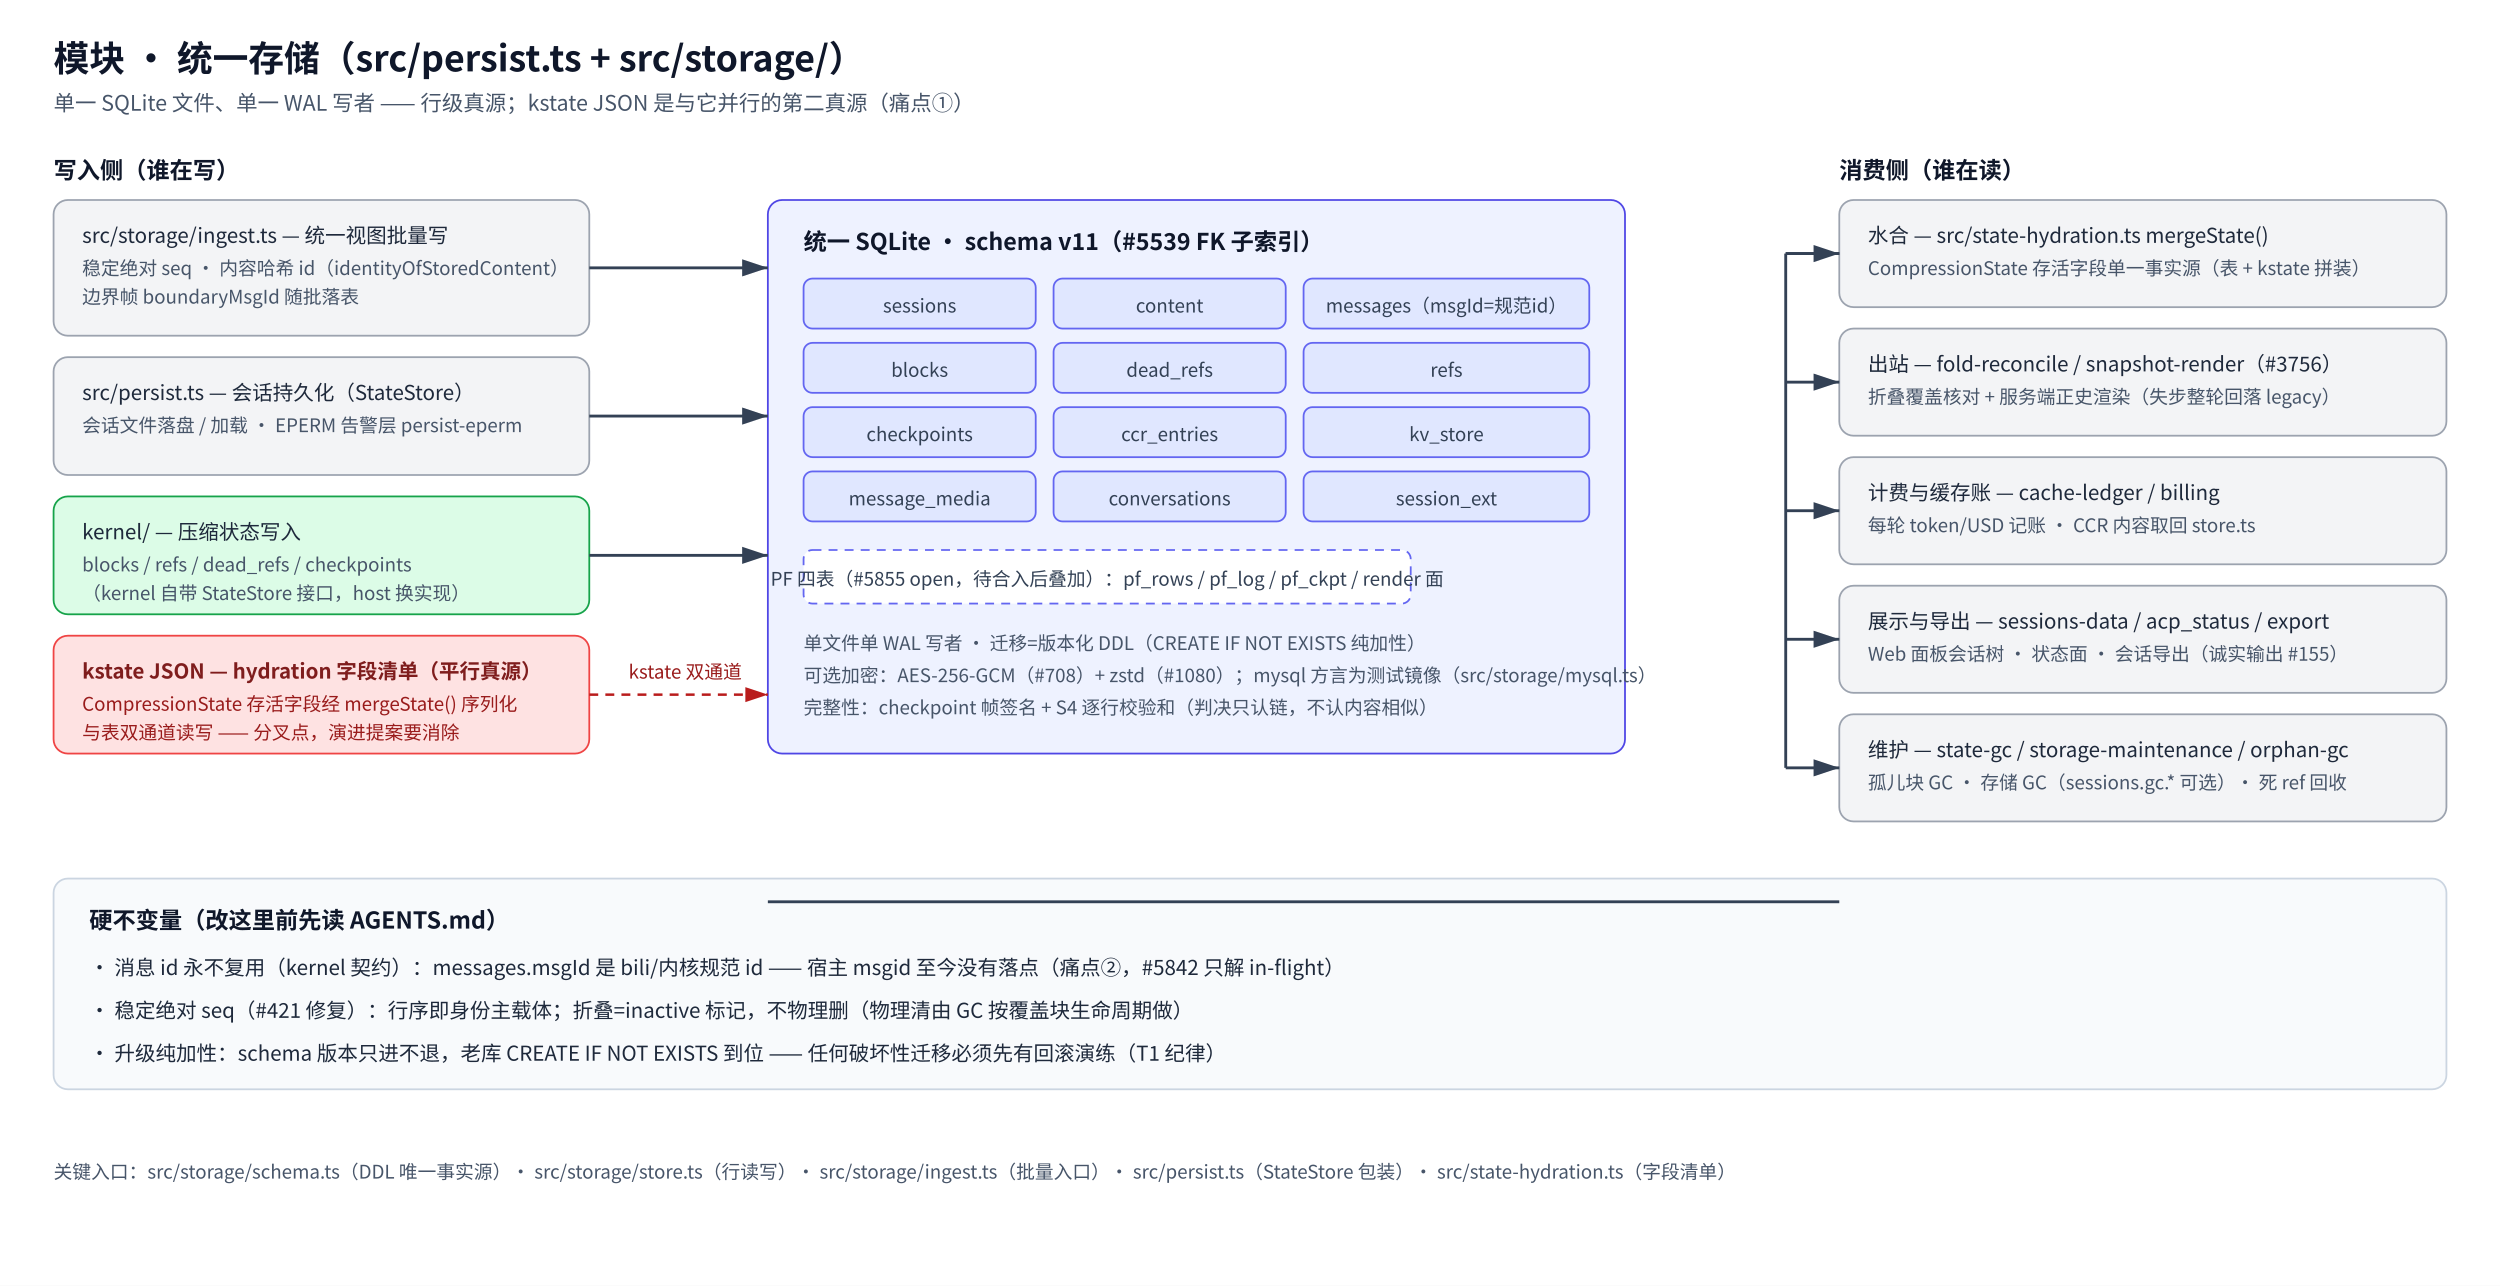
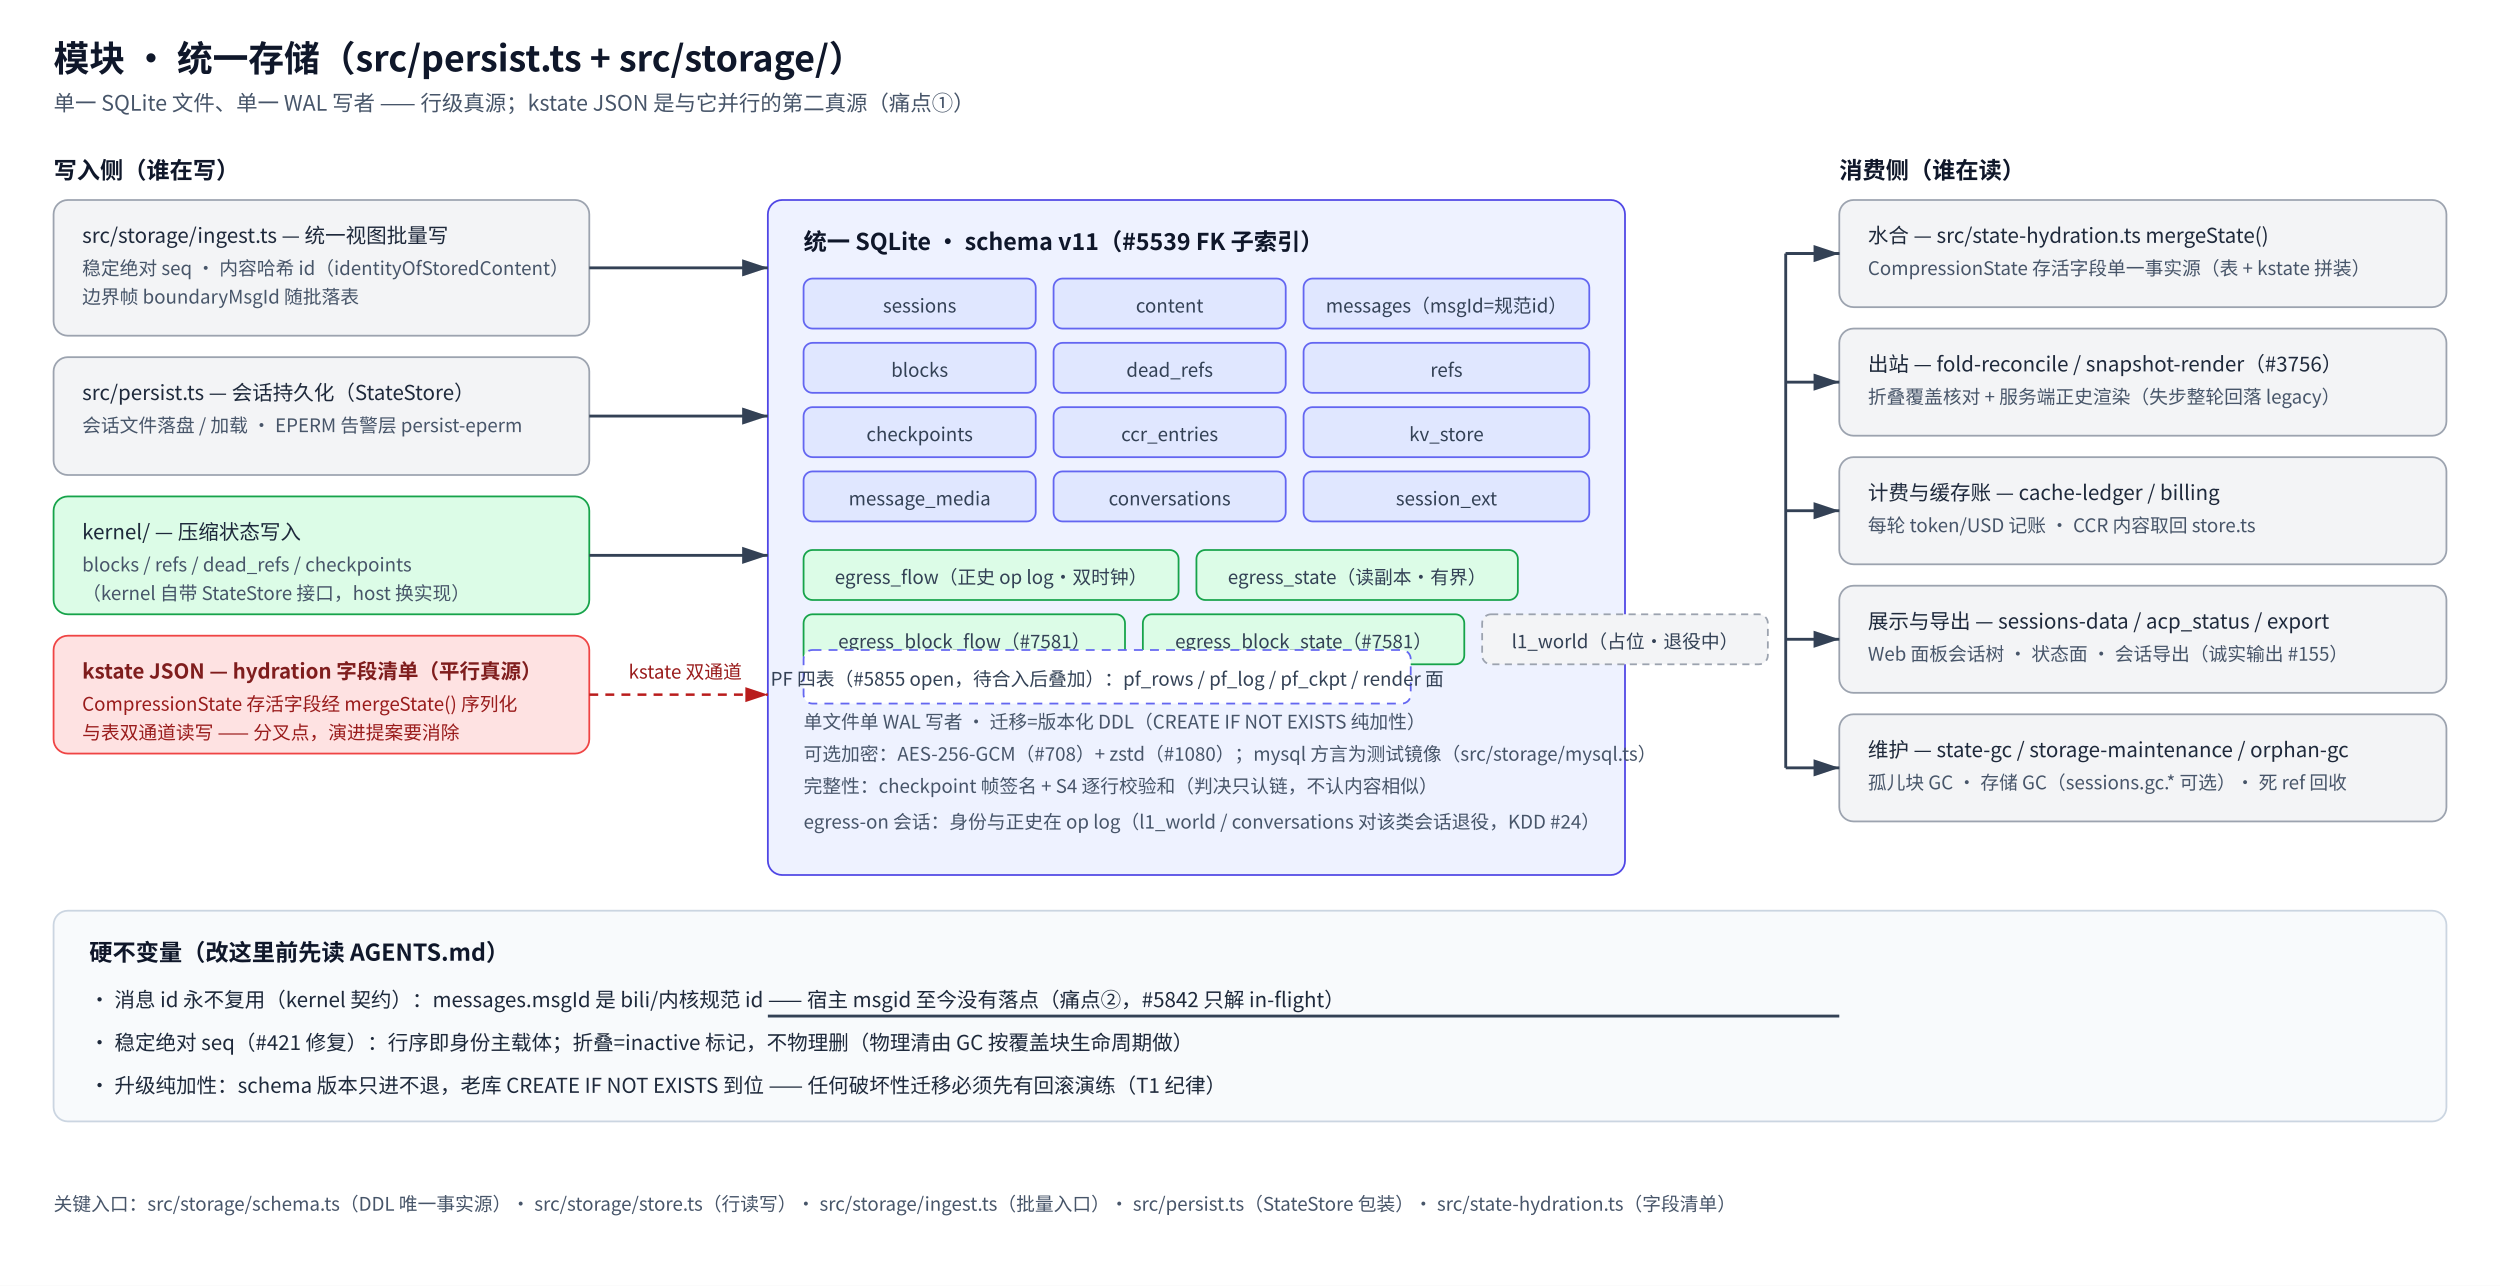
<svg xmlns="http://www.w3.org/2000/svg" width="1400" height="720" viewBox="0 0 1400 720">
  <style>
    text { font-family: 'Noto Sans CJK SC','Droid Sans Fallback',sans-serif; }
    .tt { font-size: 20px; font-weight: 700; fill: #0f172a; }
    .sub { font-size: 12px; fill: #475569; }
    .h  { font-size: 13px; font-weight: 700; fill: #0f172a; }
    .b  { font-size: 11.5px; fill: #1e293b; }
    .s  { font-size: 10.5px; fill: #475569; }
    .chip { font-size: 10.5px; fill: #334155; }
    .warn { font-size: 11.5px; fill: #7f1d1d; font-weight: 700; }
    .warnb { font-size: 10.5px; fill: #991b1b; }
    .ok { font-size: 11px; fill: #166534; }
  </style>
  <defs>
    <marker id="ar" markerWidth="10" markerHeight="8" refX="9" refY="3" orient="auto">
      <path d="M0,0 L9,3 L0,6 Z" fill="#334155" />
    </marker>
    <marker id="arra" markerWidth="10" markerHeight="8" refX="9" refY="3" orient="auto">
      <path d="M0,0 L9,3 L0,6 Z" fill="#b91c1c" />
    </marker>
  </defs>
  <rect x="0" y="0" width="1400" height="720" fill="#ffffff" />
  <text x="30" y="40" class="tt">模块 · 统一存储（src/persist.ts + src/storage/）</text>
  <text x="30" y="62" class="sub">单一 SQLite 文件、单一 WAL 写者 —— 行级真源；kstate JSON 是与它并行的第二真源（痛点①）</text>
  <text x="30" y="100" class="h">写入侧（谁在写）</text>
  <rect x="30" y="112" width="300" height="76" rx="8" fill="#f3f4f6" stroke="#9ca3af" />
  <text x="46" y="136" class="b">src/storage/ingest.ts — 统一视图批量写</text>
  <text x="46" y="154" class="s">稳定绝对 seq · 内容哈希 id（identityOfStoredContent）</text>
  <text x="46" y="170" class="s">边界帧 boundaryMsgId 随批落表</text>
  <rect x="30" y="200" width="300" height="66" rx="8" fill="#f3f4f6" stroke="#9ca3af" />
  <text x="46" y="224" class="b">src/persist.ts — 会话持久化（StateStore）</text>
  <text x="46" y="242" class="s">会话文件落盘 / 加载 · EPERM 告警层 persist-eperm</text>
  <rect x="30" y="278" width="300" height="66" rx="8" fill="#dcfce7" stroke="#16a34a" />
  <text x="46" y="302" class="b">kernel/ — 压缩状态写入</text>
  <text x="46" y="320" class="s">blocks / refs / dead_refs / checkpoints</text>
  <text x="46" y="336" class="s">（kernel 自带 StateStore 接口，host 换实现）</text>
  <rect x="30" y="356" width="300" height="66" rx="8" fill="#fee2e2" stroke="#ef4444" />
  <text x="46" y="380" class="warn">kstate JSON — hydration 字段清单（平行真源）</text>
  <text x="46" y="398" class="warnb">CompressionState 存活字段经 mergeState() 序列化</text>
  <text x="46" y="414" class="warnb">与表双通道读写 —— 分叉点，演进提案要消除</text>
-   <rect x="430" y="112" width="480" height="310" rx="8" fill="#eef2ff" stroke="#4f46e5" />
+   <rect x="430" y="112" width="480" height="378" rx="8" fill="#eef2ff" stroke="#4f46e5" />
  <text x="450" y="140" class="h">统一 SQLite · schema v11（#5539 FK 子索引）</text>
  <g>
    <rect x="450" y="156" width="130" height="28" rx="5" fill="#e0e7ff" stroke="#6366f1" />
    <text x="515" y="175" class="chip" text-anchor="middle">sessions</text>
    <rect x="590" y="156" width="130" height="28" rx="5" fill="#e0e7ff" stroke="#6366f1" />
    <text x="655" y="175" class="chip" text-anchor="middle">content</text>
    <rect x="730" y="156" width="160" height="28" rx="5" fill="#e0e7ff" stroke="#6366f1" />
    <text x="810" y="175" class="chip" text-anchor="middle">messages（msgId=规范id）</text>
    <rect x="450" y="192" width="130" height="28" rx="5" fill="#e0e7ff" stroke="#6366f1" />
    <text x="515" y="211" class="chip" text-anchor="middle">blocks</text>
    <rect x="590" y="192" width="130" height="28" rx="5" fill="#e0e7ff" stroke="#6366f1" />
    <text x="655" y="211" class="chip" text-anchor="middle">dead_refs</text>
    <rect x="730" y="192" width="160" height="28" rx="5" fill="#e0e7ff" stroke="#6366f1" />
    <text x="810" y="211" class="chip" text-anchor="middle">refs</text>
    <rect x="450" y="228" width="130" height="28" rx="5" fill="#e0e7ff" stroke="#6366f1" />
    <text x="515" y="247" class="chip" text-anchor="middle">checkpoints</text>
    <rect x="590" y="228" width="130" height="28" rx="5" fill="#e0e7ff" stroke="#6366f1" />
    <text x="655" y="247" class="chip" text-anchor="middle">ccr_entries</text>
    <rect x="730" y="228" width="160" height="28" rx="5" fill="#e0e7ff" stroke="#6366f1" />
    <text x="810" y="247" class="chip" text-anchor="middle">kv_store</text>
    <rect x="450" y="264" width="130" height="28" rx="5" fill="#e0e7ff" stroke="#6366f1" />
    <text x="515" y="283" class="chip" text-anchor="middle">message_media</text>
    <rect x="590" y="264" width="130" height="28" rx="5" fill="#e0e7ff" stroke="#6366f1" />
    <text x="655" y="283" class="chip" text-anchor="middle">conversations</text>
    <rect x="730" y="264" width="160" height="28" rx="5" fill="#e0e7ff" stroke="#6366f1" />
    <text x="810" y="283" class="chip" text-anchor="middle">session_ext</text>
  </g>
-   <rect x="450" y="308" width="340" height="30" rx="5" fill="#fff" stroke="#6366f1" stroke-dasharray="5 4" />
-   <text x="620" y="328" class="chip" text-anchor="middle">PF 四表（#5855 open，待合入后叠加）：pf_rows / pf_log / pf_ckpt / render 面</text>
-   <text x="450" y="364" class="s">单文件单 WAL 写者 · 迁移=版本化 DDL（CREATE IF NOT EXISTS 纯加性）</text>
-   <text x="450" y="382" class="s">可选加密：AES-256-GCM（#708）+ zstd（#1080）；mysql 方言为测试镜像（src/storage/mysql.ts）</text>
-   <text x="450" y="400" class="s">完整性：checkpoint 帧签名 + S4 逐行校验和（判决只认链，不认内容相似）</text>
+   <rect x="450" y="308" width="210" height="28" rx="5" fill="#dcfce7" stroke="#16a34a" />
+   <text x="555" y="327" class="chip" text-anchor="middle">egress_flow（正史 op log·双时钟）</text>
+   <rect x="670" y="308" width="180" height="28" rx="5" fill="#dcfce7" stroke="#16a34a" />
+   <text x="760" y="327" class="chip" text-anchor="middle">egress_state（读副本·有界）</text>
+   <rect x="450" y="344" width="180" height="28" rx="5" fill="#dcfce7" stroke="#16a34a" />
+   <text x="540" y="363" class="chip" text-anchor="middle">egress_block_flow（#7581）</text>
+   <rect x="640" y="344" width="180" height="28" rx="5" fill="#dcfce7" stroke="#16a34a" />
+   <text x="730" y="363" class="chip" text-anchor="middle">egress_block_state（#7581）</text>
+   <rect x="830" y="344" width="160" height="28" rx="5" fill="#f3f4f6" stroke="#9ca3af" stroke-dasharray="4 3" />
+   <text x="910" y="363" class="chip" text-anchor="middle">l1_world（占位·退役中）</text>
+   <text x="450" y="464" class="s">egress-on 会话：身份与正史在 op log（l1_world / conversations 对该类会话退役，KDD #24）</text>
+   <rect x="450" y="364" width="340" height="30" rx="5" fill="#fff" stroke="#6366f1" stroke-dasharray="5 4" />
+   <text x="620" y="384" class="chip" text-anchor="middle">PF 四表（#5855 open，待合入后叠加）：pf_rows / pf_log / pf_ckpt / render 面</text>
+   <text x="450" y="408" class="s">单文件单 WAL 写者 · 迁移=版本化 DDL（CREATE IF NOT EXISTS 纯加性）</text>
+   <text x="450" y="426" class="s">可选加密：AES-256-GCM（#708）+ zstd（#1080）；mysql 方言为测试镜像（src/storage/mysql.ts）</text>
+   <text x="450" y="444" class="s">完整性：checkpoint 帧签名 + S4 逐行校验和（判决只认链，不认内容相似）</text>
  <text x="1030" y="100" class="h">消费侧（谁在读）</text>
  <rect x="1030" y="112" width="340" height="60" rx="8" fill="#f3f4f6" stroke="#9ca3af" />
  <text x="1046" y="136" class="b">水合 — src/state-hydration.ts mergeState()</text>
  <text x="1046" y="154" class="s">CompressionState 存活字段单一事实源（表 + kstate 拼装）</text>
  <rect x="1030" y="184" width="340" height="60" rx="8" fill="#f3f4f6" stroke="#9ca3af" />
  <text x="1046" y="208" class="b">出站 — fold-reconcile / snapshot-render（#3756）</text>
  <text x="1046" y="226" class="s">折叠覆盖核对 + 服务端正史渲染（失步整轮回落 legacy）</text>
  <rect x="1030" y="256" width="340" height="60" rx="8" fill="#f3f4f6" stroke="#9ca3af" />
  <text x="1046" y="280" class="b">计费与缓存账 — cache-ledger / billing</text>
  <text x="1046" y="298" class="s">每轮 token/USD 记账 · CCR 内容取回 store.ts</text>
  <rect x="1030" y="328" width="340" height="60" rx="8" fill="#f3f4f6" stroke="#9ca3af" />
  <text x="1046" y="352" class="b">展示与导出 — sessions-data / acp_status / export</text>
  <text x="1046" y="370" class="s">Web 面板会话树 · 状态面 · 会话导出（诚实输出 #155）</text>
  <rect x="1030" y="400" width="340" height="60" rx="8" fill="#f3f4f6" stroke="#9ca3af" />
  <text x="1046" y="424" class="b">维护 — state-gc / storage-maintenance / orphan-gc</text>
  <text x="1046" y="442" class="s">孤儿块 GC · 存储 GC（sessions.gc.* 可选）· 死 ref 回收</text>
-   <rect x="30" y="492" width="1340" height="118" rx="8" fill="#f8fafc" stroke="#cbd5e1" />
-   <text x="50" y="520" class="h">硬不变量（改这里前先读 AGENTS.md）</text>
-   <text x="50" y="546" class="b">· 消息 id 永不复用（kernel 契约）：messages.msgId 是 bili/内核规范 id —— 宿主 msgid 至今没有落点（痛点②，#5842 只解 in-flight）</text>
-   <text x="50" y="570" class="b">· 稳定绝对 seq（#421 修复）：行序即身份主载体；折叠=inactive 标记，不物理删（物理清由 GC 按覆盖块生命周期做）</text>
-   <text x="50" y="594" class="b">· 升级纯加性：schema 版本只进不退，老库 CREATE IF NOT EXISTS 到位 —— 任何破坏性迁移必须先有回滚演练（T1 纪律）</text>
+   <rect x="30" y="510" width="1340" height="118" rx="8" fill="#f8fafc" stroke="#cbd5e1" />
+   <text x="50" y="538" class="h">硬不变量（改这里前先读 AGENTS.md）</text>
+   <text x="50" y="564" class="b">· 消息 id 永不复用（kernel 契约）：messages.msgId 是 bili/内核规范 id —— 宿主 msgid 至今没有落点（痛点②，#5842 只解 in-flight）</text>
+   <text x="50" y="588" class="b">· 稳定绝对 seq（#421 修复）：行序即身份主载体；折叠=inactive 标记，不物理删（物理清由 GC 按覆盖块生命周期做）</text>
+   <text x="50" y="612" class="b">· 升级纯加性：schema 版本只进不退，老库 CREATE IF NOT EXISTS 到位 —— 任何破坏性迁移必须先有回滚演练（T1 纪律）</text>
  <g stroke="#334155" fill="none" stroke-width="1.6">
    <path d="M330,150 H430" marker-end="url(#ar)" />
    <path d="M330,233 H430" marker-end="url(#ar)" />
    <path d="M330,311 H430" marker-end="url(#ar)" />
-     <path d="M430,505 H1030" />
+     <path d="M430,569 H1030" />
    <path d="M1030,142 H1000" />
    <path d="M1000,142 V430" />
    <path d="M1000,142 H1030" marker-end="url(#ar)" />
    <path d="M1000,214 H1030" marker-end="url(#ar)" />
    <path d="M1000,286 H1030" marker-end="url(#ar)" />
    <path d="M1000,358 H1030" marker-end="url(#ar)" />
    <path d="M1000,430 H1030" marker-end="url(#ar)" />
  </g>
  <g stroke="#b91c1c" fill="none" stroke-width="1.4" stroke-dasharray="5 4">
    <path d="M330,389 H430" marker-end="url(#arra)" />
  </g>
  <text x="352" y="380" class="warnb">kstate 双通道</text>
-   <text x="30" y="660" class="s">关键入口：src/storage/schema.ts（DDL 唯一事实源）· src/storage/store.ts（行读写）· src/storage/ingest.ts（批量入口）· src/persist.ts（StateStore 包装）· src/state-hydration.ts（字段清单）</text>
+   <text x="30" y="678" class="s">关键入口：src/storage/schema.ts（DDL 唯一事实源）· src/storage/store.ts（行读写）· src/storage/ingest.ts（批量入口）· src/persist.ts（StateStore 包装）· src/state-hydration.ts（字段清单）</text>
</svg>
